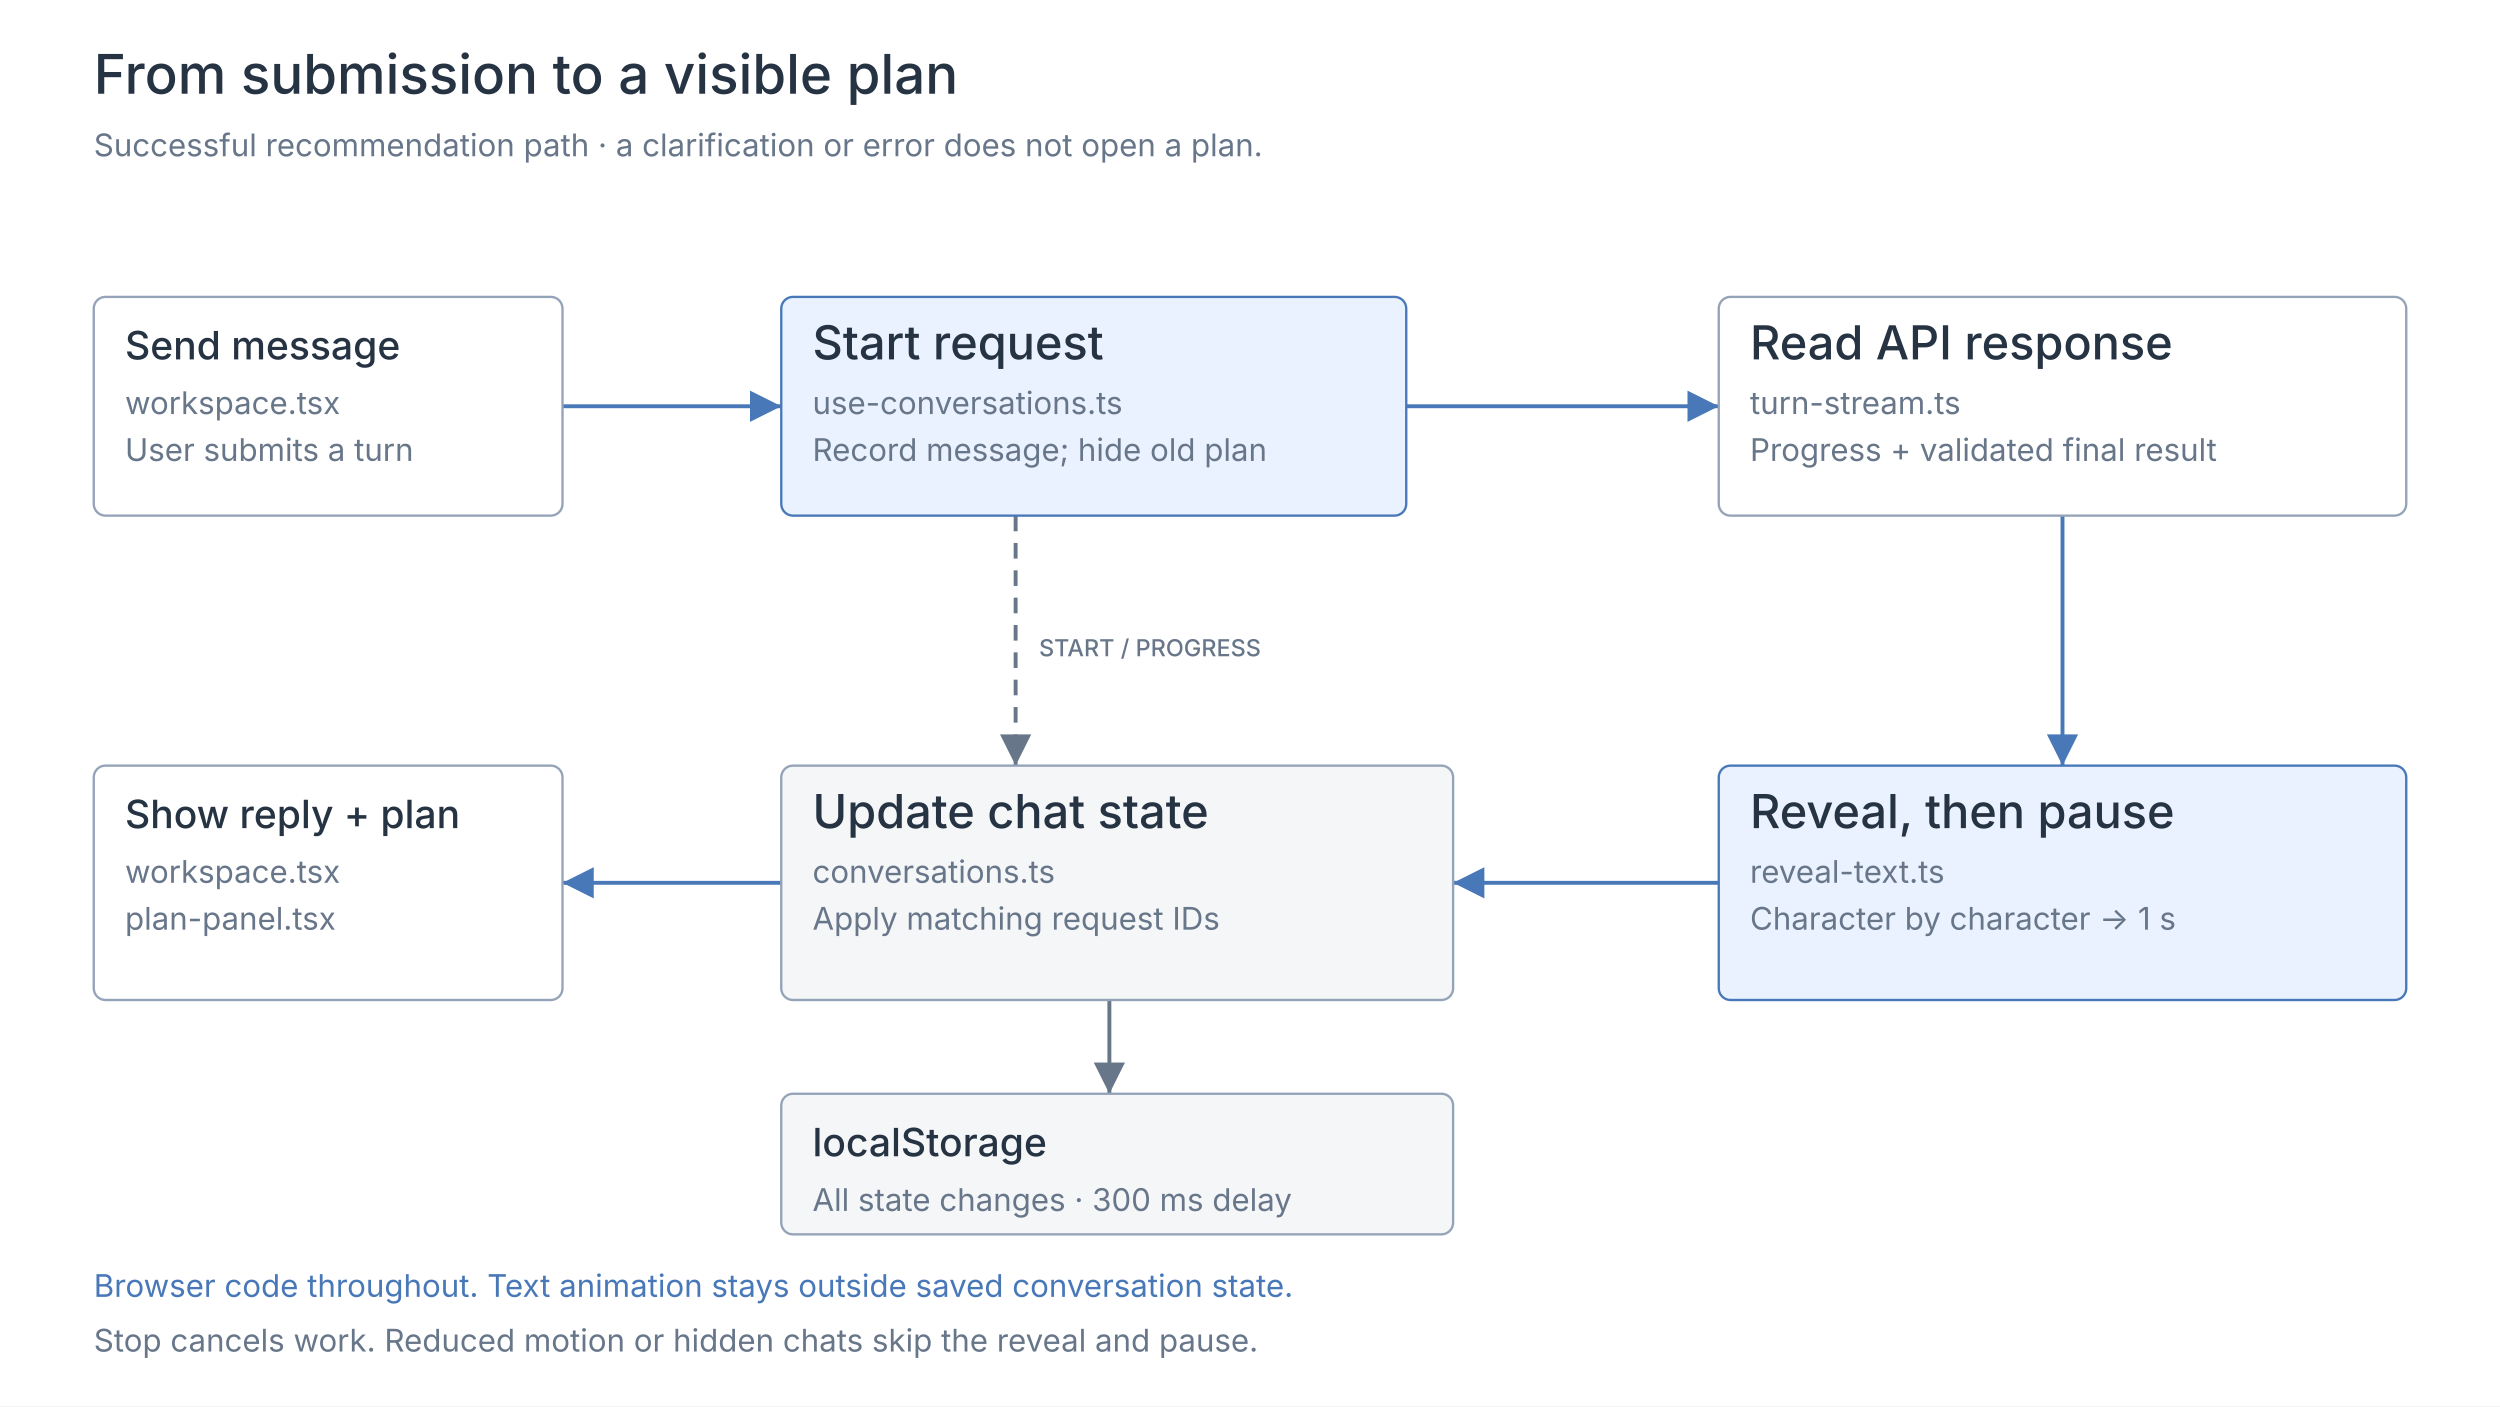
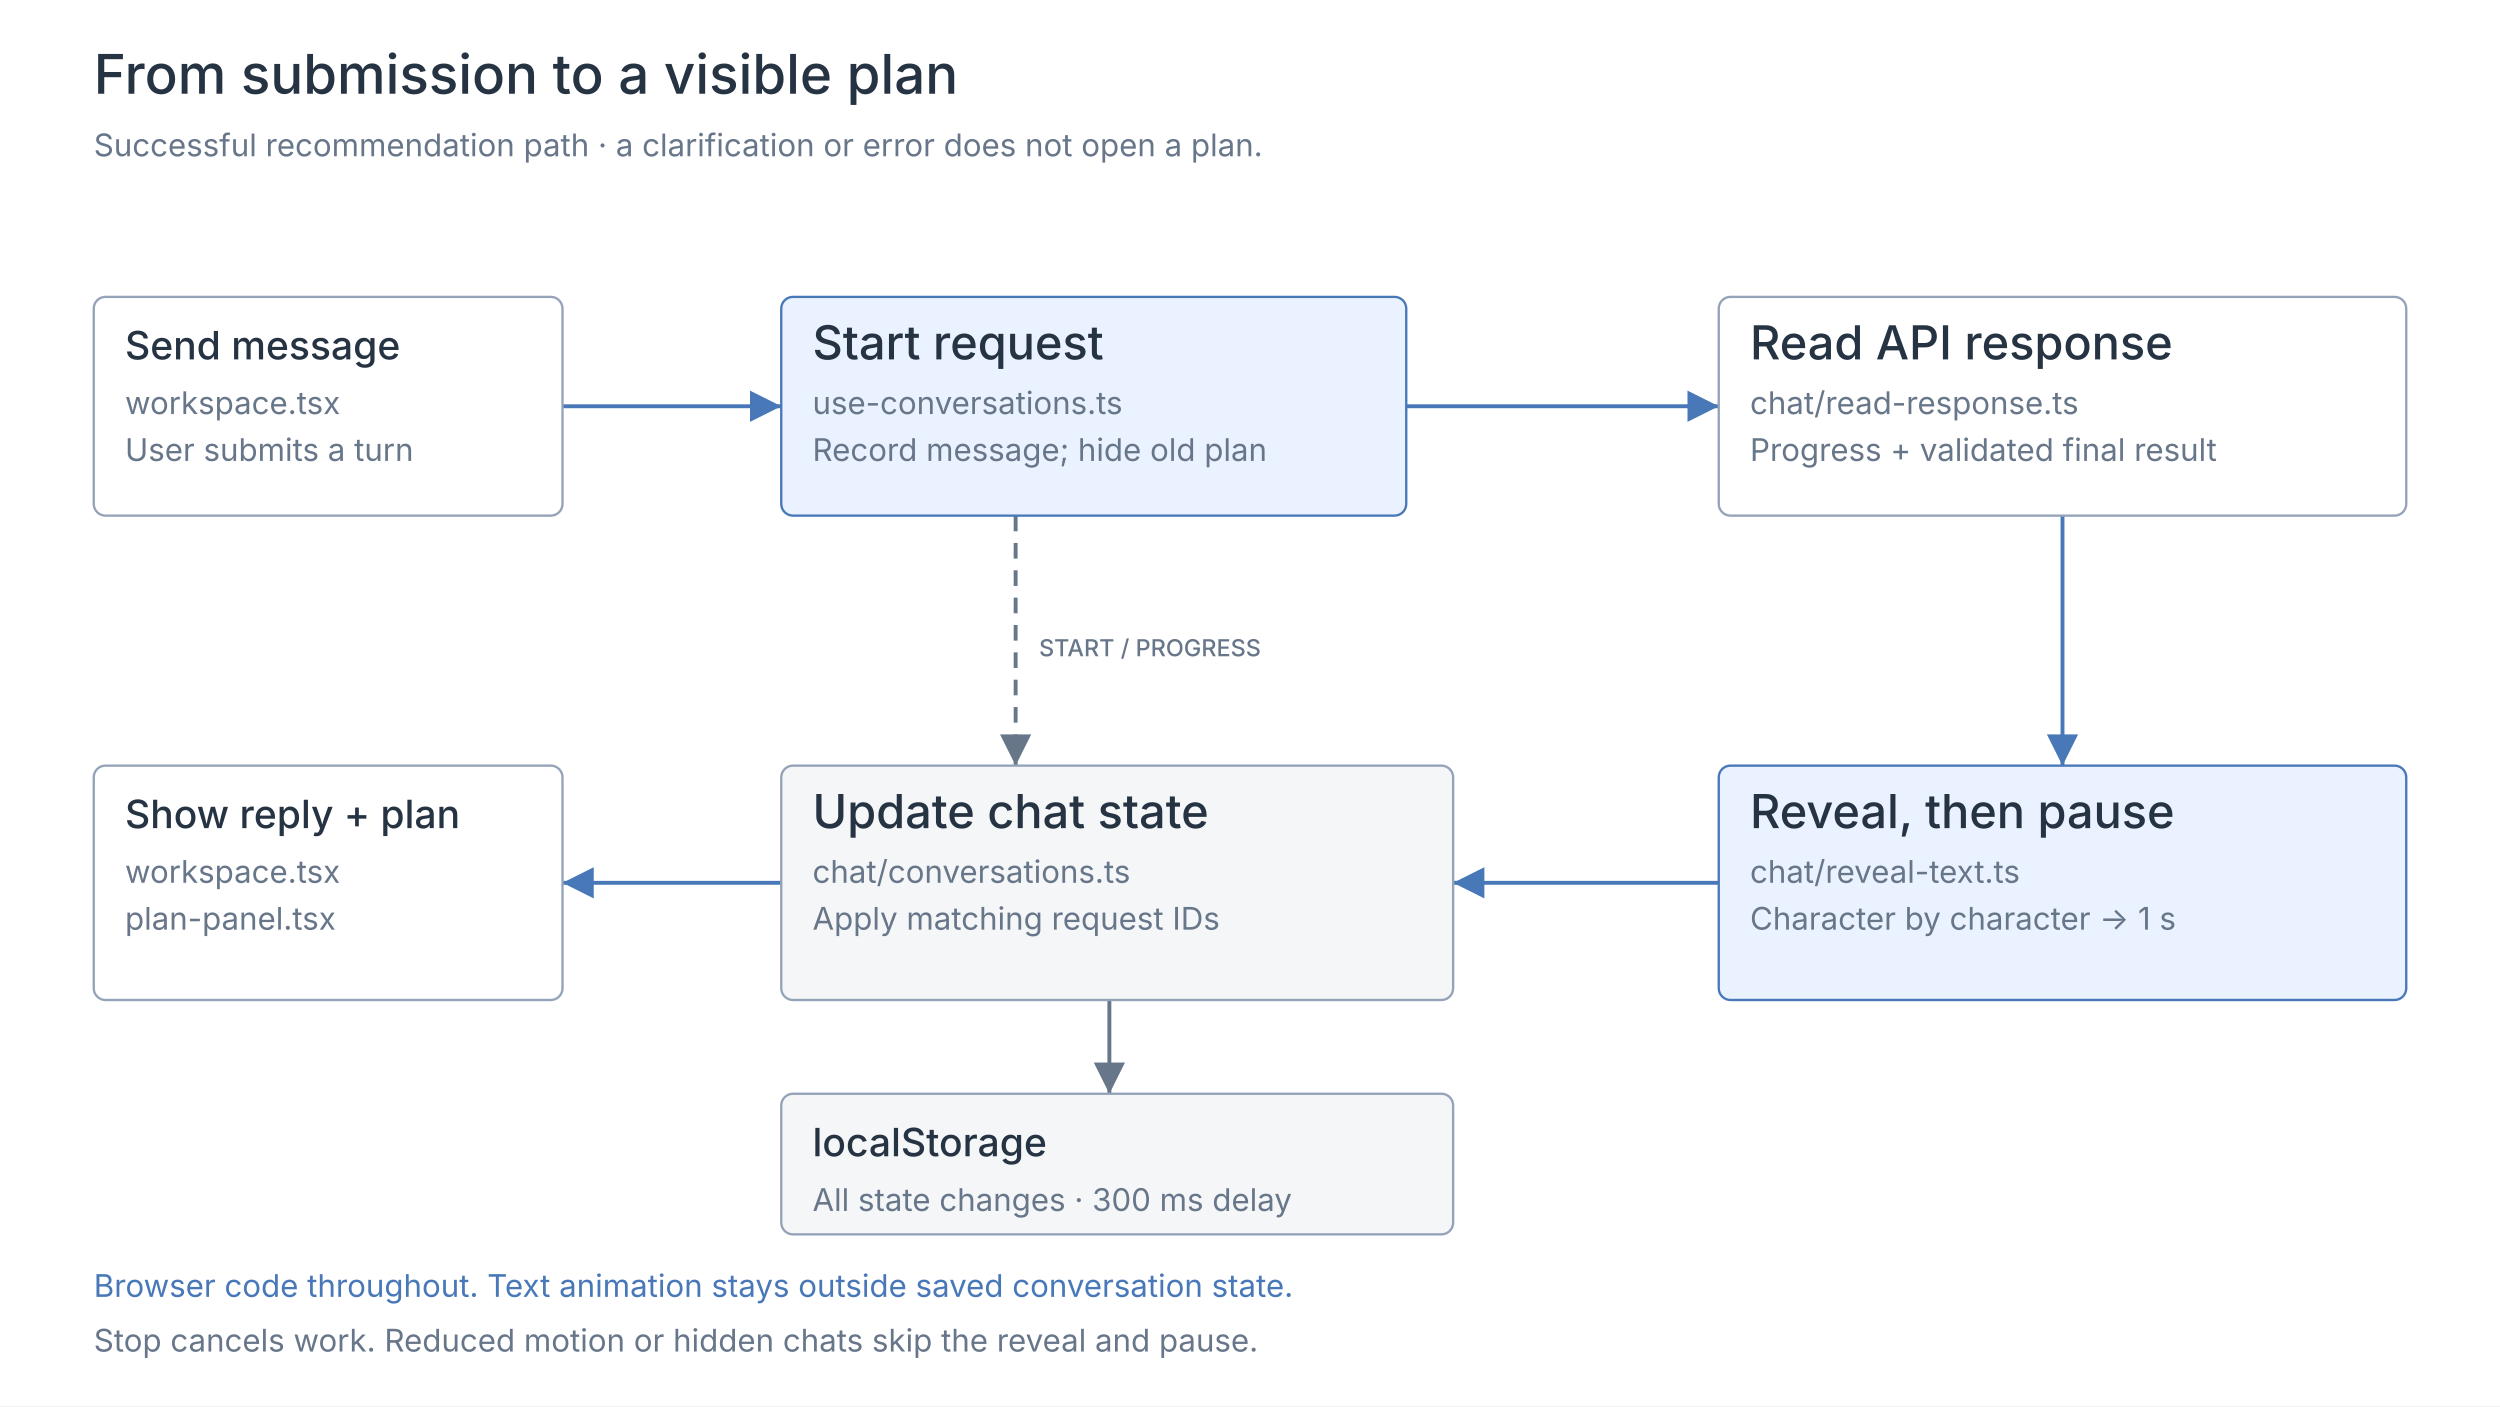
<svg xmlns="http://www.w3.org/2000/svg" viewBox="0 0 1280 720" width="1280" height="720" role="img" aria-labelledby="ui-response-flow-title ui-response-flow-desc" style="font-family:-apple-system,BlinkMacSystemFont,Segoe UI,sans-serif">
  <rect width="1280" height="720" fill="#ffffff" />
  <defs>
    <marker id="ui-response-flow-muted" markerWidth="8" markerHeight="8" refX="8" refY="4" orient="auto">
      <path d="M0 0 L8 4 L0 8 Z" fill="#68768a" />
    </marker>
    <marker id="ui-response-flow-blue" markerWidth="8" markerHeight="8" refX="8" refY="4" orient="auto">
      <path d="M0 0 L8 4 L0 8 Z" fill="#4878b8" />
    </marker>
    <marker id="ui-response-flow-orange" markerWidth="8" markerHeight="8" refX="8" refY="4" orient="auto">
      <path d="M0 0 L8 4 L0 8 Z" fill="#b45d14" />
    </marker>
  </defs>
  <text x="48" y="48" font-size="28" fill="#263343" font-weight="500">From submission to a visible plan</text>
  <text x="48" y="80" font-size="16" fill="#68768a" font-weight="400">Successful recommendation path · a clarification or error does not open a plan.</text>
  <path data-source="submit" data-target="request" d="M288 208 H400" fill="none" stroke="#4878b8" stroke-width="2" marker-end="url(#ui-response-flow-blue)" />
  <path data-source="request" data-target="read" d="M720 208 H880" fill="none" stroke="#4878b8" stroke-width="2" marker-end="url(#ui-response-flow-blue)" />
  <path data-source="read" data-target="reveal" d="M1056 264 V392" fill="none" stroke="#4878b8" stroke-width="2" marker-end="url(#ui-response-flow-blue)" />
  <path data-source="reveal" data-target="state" d="M880 452 H744" fill="none" stroke="#4878b8" stroke-width="2" marker-end="url(#ui-response-flow-blue)" />
  <path data-source="state" data-target="display" d="M400 452 H288" fill="none" stroke="#4878b8" stroke-width="2" marker-end="url(#ui-response-flow-blue)" />
  <path data-source="request" data-target="state" d="M520 264 V392" fill="none" stroke="#68768a" stroke-width="2" stroke-dasharray="8 6" marker-end="url(#ui-response-flow-muted)" />
  <path data-source="state" data-target="storage" d="M568 512 V560" fill="none" stroke="#68768a" stroke-width="2" marker-end="url(#ui-response-flow-muted)" />
  <rect x="532" y="320" width="160" height="20" fill="#ffffff" />
  <text x="532" y="336" font-size="12" fill="#68768a" font-weight="500">START / PROGRESS</text>
  <g data-node="submit">
    <rect x="48" y="152" width="240" height="112" rx="6" fill="#ffffff" stroke="#94a3b8" stroke-width="1.2" />
    <text x="64" y="184" font-size="20" fill="#263343" font-weight="500">Send message</text>
    <text x="64" y="212" font-size="16" fill="#68768a" font-weight="400">workspace.tsx</text>
    <text x="64" y="236" font-size="16" fill="#68768a" font-weight="400">User submits a turn</text>
  </g>
  <g data-node="request">
    <rect x="400" y="152" width="320" height="112" rx="6" fill="#eaf2ff" stroke="#4878b8" stroke-width="1.2" />
    <text x="416" y="184" font-size="24" fill="#263343" font-weight="500">Start request</text>
    <text x="416" y="212" font-size="16" fill="#68768a" font-weight="400">use-conversations.ts</text>
    <text x="416" y="236" font-size="16" fill="#68768a" font-weight="400">Record message; hide old plan</text>
  </g>
  <g data-node="read">
    <rect x="880" y="152" width="352" height="112" rx="6" fill="#ffffff" stroke="#94a3b8" stroke-width="1.2" />
    <text x="896" y="184" font-size="24" fill="#263343" font-weight="500">Read API response</text>
-     <text x="896" y="212" font-size="16" fill="#68768a" font-weight="400">turn-stream.ts</text>
+     <text x="896" y="212" font-size="16" fill="#68768a" font-weight="400">chat/read-response.ts</text>
    <text x="896" y="236" font-size="16" fill="#68768a" font-weight="400">Progress + validated final result</text>
  </g>
  <g data-node="reveal">
    <rect x="880" y="392" width="352" height="120" rx="6" fill="#eaf2ff" stroke="#4878b8" stroke-width="1.2" />
    <text x="896" y="424" font-size="24" fill="#263343" font-weight="500">Reveal, then pause</text>
-     <text x="896" y="452" font-size="16" fill="#68768a" font-weight="400">reveal-text.ts</text>
+     <text x="896" y="452" font-size="16" fill="#68768a" font-weight="400">chat/reveal-text.ts</text>
    <text x="896" y="476" font-size="16" fill="#68768a" font-weight="400">Character by character → 1 s</text>
  </g>
  <g data-node="state">
    <rect x="400" y="392" width="344" height="120" rx="6" fill="#f4f6f8" stroke="#94a3b8" stroke-width="1.2" />
    <text x="416" y="424" font-size="24" fill="#263343" font-weight="500">Update chat state</text>
-     <text x="416" y="452" font-size="16" fill="#68768a" font-weight="400">conversations.ts</text>
+     <text x="416" y="452" font-size="16" fill="#68768a" font-weight="400">chat/conversations.ts</text>
    <text x="416" y="476" font-size="16" fill="#68768a" font-weight="400">Apply matching request IDs</text>
  </g>
  <g data-node="display">
    <rect x="48" y="392" width="240" height="120" rx="6" fill="#ffffff" stroke="#94a3b8" stroke-width="1.2" />
    <text x="64" y="424" font-size="20" fill="#263343" font-weight="500">Show reply + plan</text>
    <text x="64" y="452" font-size="16" fill="#68768a" font-weight="400">workspace.tsx</text>
    <text x="64" y="476" font-size="16" fill="#68768a" font-weight="400">plan-panel.tsx</text>
  </g>
  <g data-node="storage">
    <rect x="400" y="560" width="344" height="72" rx="6" fill="#f4f6f8" stroke="#94a3b8" stroke-width="1.2" />
    <text x="416" y="592" font-size="20" fill="#263343" font-weight="500">localStorage</text>
    <text x="416" y="620" font-size="16" fill="#68768a" font-weight="400">All state changes · 300 ms delay</text>
  </g>
  <text x="48" y="664" font-size="16" fill="#4878b8" font-weight="400">Browser code throughout. Text animation stays outside saved conversation state.</text>
  <text x="48" y="692" font-size="16" fill="#68768a" font-weight="400">Stop cancels work. Reduced motion or hidden chats skip the reveal and pause.</text>
</svg>
